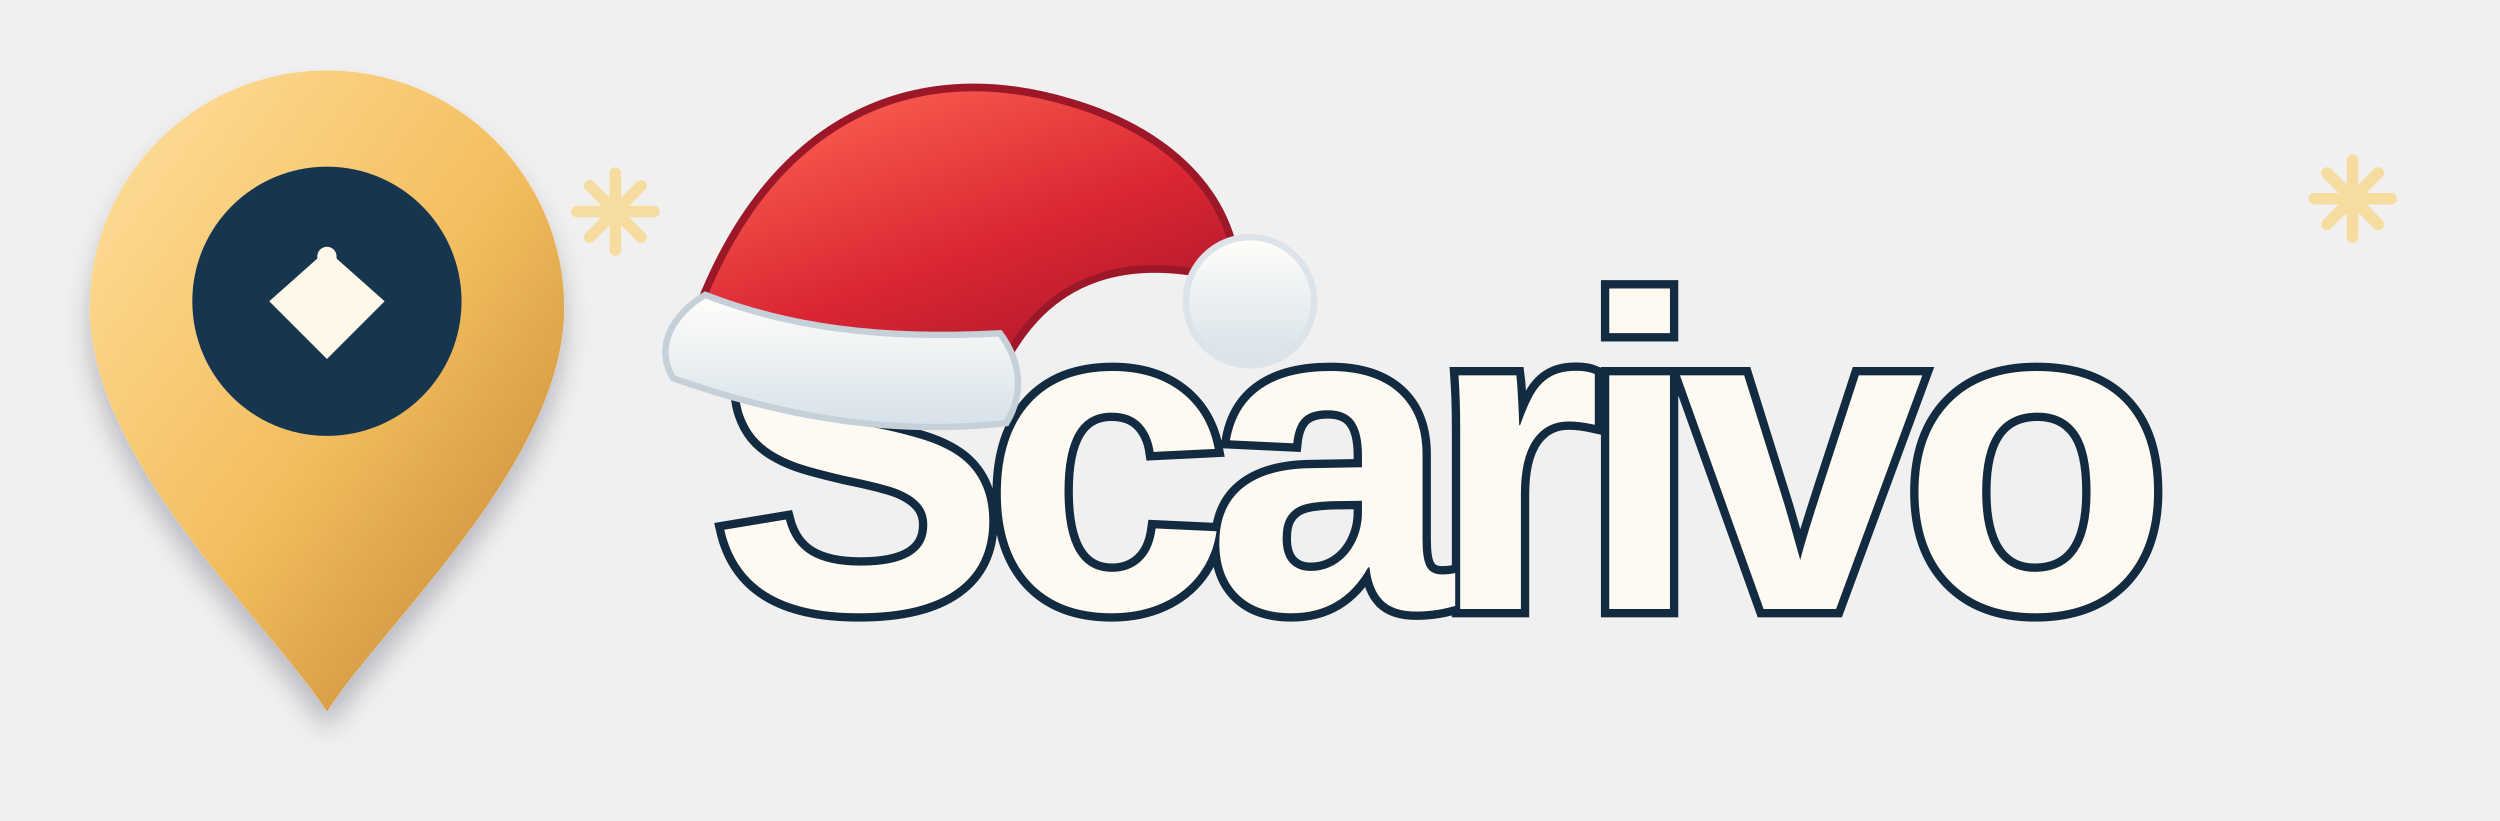
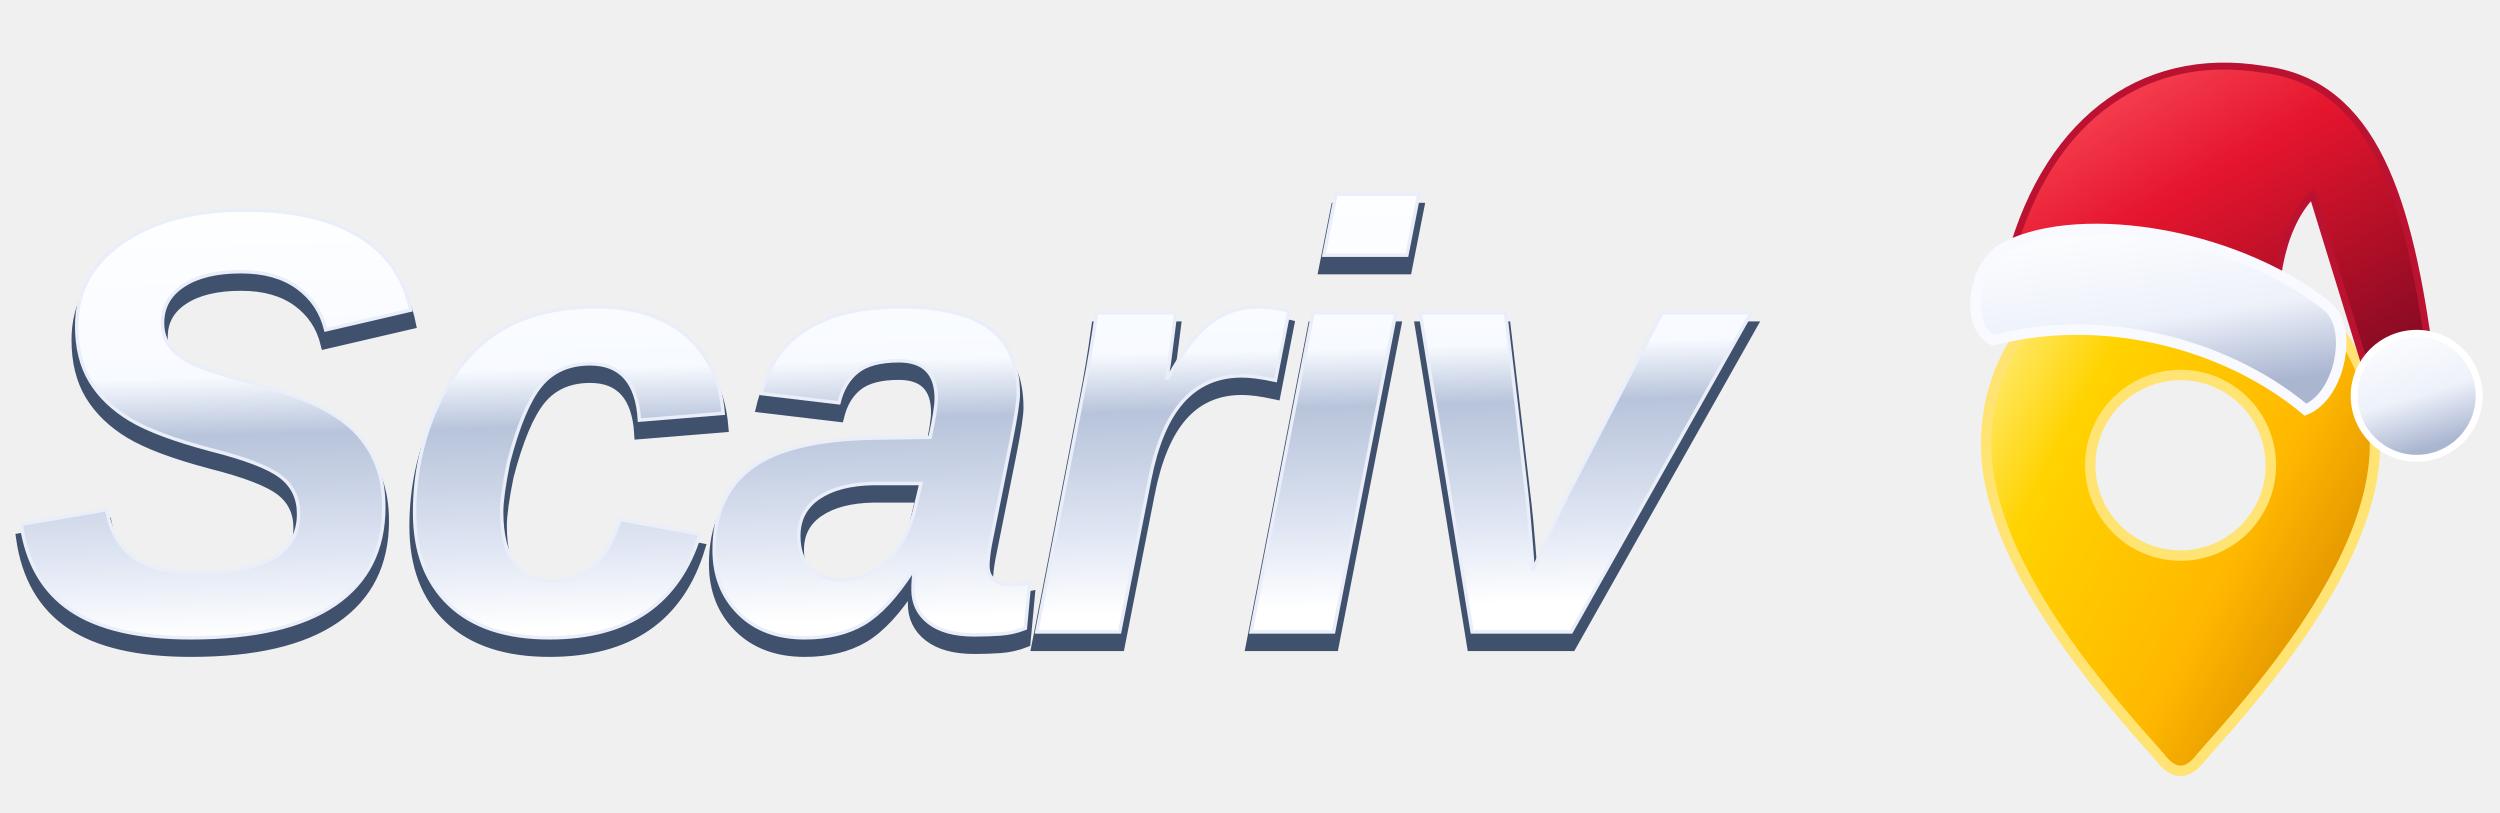
- <svg xmlns="http://www.w3.org/2000/svg" width="390" height="128" viewBox="0 0 390 128" role="img" aria-label="Scarivo">
+ <svg xmlns="http://www.w3.org/2000/svg" width="360" height="117" viewBox="0 0 360 117">
  <defs>
-     <linearGradient id="scarivoGold" x1="0" y1="0" x2="1" y2="1">
-       <stop stop-color="#ffe1a0" />
-       <stop offset=".53" stop-color="#f3bd5d" />
-       <stop offset="1" stop-color="#bd802f" />
+     <linearGradient id="silver" x1="0" y1="0" x2="0.1" y2="1">
+       <stop stop-color="#fff" />
+       <stop offset=".42" stop-color="#f7faff" />
+       <stop offset=".55" stop-color="#b8c4db" />
+       <stop offset=".83" stop-color="#e1e7f4" />
+       <stop offset="1" stop-color="#fff" />
    </linearGradient>
-     <linearGradient id="scarivoRed" x1=".1" y1="0" x2=".8" y2="1">
-       <stop stop-color="#ff6755" />
-       <stop offset=".58" stop-color="#da2632" />
-       <stop offset="1" stop-color="#a9162a" />
-     </linearGradient>
-     <linearGradient id="scarivoFur" x1="0" y1="0" x2="0" y2="1">
-       <stop stop-color="#fffefa" />
-       <stop offset="1" stop-color="#d7e1e9" />
-     </linearGradient>
-     <filter id="scarivoShadow" x="-20%" y="-25%" width="140%" height="160%">
-       <feDropShadow dx="0" dy="3" stdDeviation="2" flood-color="#071622" flood-opacity=".24" />
-     </filter>
  </defs>
-   <g filter="url(#scarivoShadow)">
-     <path d="M51 111C42 97 14 72 14 48a37 37 0 0 1 74 0c0 24-28 49-37 63Z" fill="url(#scarivoGold)" />
-     <circle cx="51" cy="47" r="21" fill="#173650" />
-     <path d="m42 47 9-8 9 8-9 9Z" fill="#fff7e8" />
-     <path d="M51 40v13" fill="none" stroke="#fff7e8" stroke-width="3" stroke-linecap="round" />
-   </g>
-   <text x="111" y="95" fill="#fffaf1" stroke="#122b40" stroke-width="2.6" paint-order="stroke" font-family="Arial,Helvetica,sans-serif" font-size="69" font-weight="800" letter-spacing="-3.6">Scarivo</text>
-   <path d="M109 48C121 17 144 9 167 16c17 5 26 16 26 28-17-5-30-1-37 14Z" fill="url(#scarivoRed)" stroke="#9c1727" stroke-width="1.2" />
-   <path d="M110 46c13 5 27 7 46 6 3 4 4 9 1 14-18 2-35-1-52-7-3-5 0-10 5-13Z" fill="url(#scarivoFur)" stroke="#c6d0d8" stroke-width="1" />
-   <circle cx="195" cy="47" r="10" fill="url(#scarivoFur)" stroke="#dce3e9" stroke-width="1" />
-   <g fill="none" stroke="#f6d995" stroke-width="1.8" stroke-linecap="round" opacity=".9">
-     <path d="M96 27v12m-6-6h12m-10-4 8 8m0-8-8 8" />
-     <path d="M367 25v12m-6-6h12m-10-4 8 8m0-8-8 8" />
-   </g>
+   <text x="2" y="93" font-family="Arial, Helvetica, sans-serif" font-size="87" font-weight="700" font-style="italic" letter-spacing="-3" textLength="275" lengthAdjust="spacingAndGlyphs" fill="#40516e" stroke="#40516e" stroke-width="1.5">Scariv</text>
+   <text x="2" y="91" font-family="Arial, Helvetica, sans-serif" font-size="87" font-weight="700" font-style="italic" letter-spacing="-3" textLength="275" lengthAdjust="spacingAndGlyphs" fill="url(#silver)" stroke="#e9eef8" stroke-width=".5">Scariv</text>
+   <svg x="278" y="0" width="82" height="117" viewBox="0 0 82 117">
+     <defs>
+       <linearGradient id="pin-gold" x1="0" y1="0" x2="1" y2=".7">
+         <stop stop-color="#fff6a6" />
+         <stop offset=".3" stop-color="#ffd300" />
+         <stop offset=".7" stop-color="#ffb800" />
+         <stop offset="1" stop-color="#d78900" />
+       </linearGradient>
+       <linearGradient id="pin-red" x2=".8" y2="1">
+         <stop stop-color="#ff5965" />
+         <stop offset=".45" stop-color="#e5152d" />
+         <stop offset="1" stop-color="#890b23" />
+       </linearGradient>
+       <linearGradient id="pin-fur" x2=".3" y2="1">
+         <stop stop-color="#fff" />
+         <stop offset=".6" stop-color="#edf1fa" />
+         <stop offset="1" stop-color="#aab5d0" />
+       </linearGradient>
+     </defs>
+     <path d="M36 37C19 37 8 49 8 64c0 17 17 36 25 45q3 4 6 0c8-9 25-28 25-45 0-15-11-27-28-27Zm0 17a13 13 0 1 1 0 26 13 13 0 0 1 0-26Z" fill="url(#pin-gold)" fill-rule="evenodd" stroke="#ffe474" stroke-width="1.5" />
+     <path d="M11 39C16 18 30 7 48 10c16 2 21 19 24 42l-9 2-8-26c-5 5-6 15-5 21Z" fill="url(#pin-red)" stroke="#ba1230" />
+     <path d="M10 36c10-6 33-3 47 8 4 3 2 13-3 15-12-10-30-14-45-10-4-2-3-10 1-13Z" fill="url(#pin-fur)" stroke="#f9faff" stroke-width="1.5" />
+     <circle cx="70" cy="57" r="9" fill="url(#pin-fur)" stroke="#fff" />
+   </svg>
</svg>
